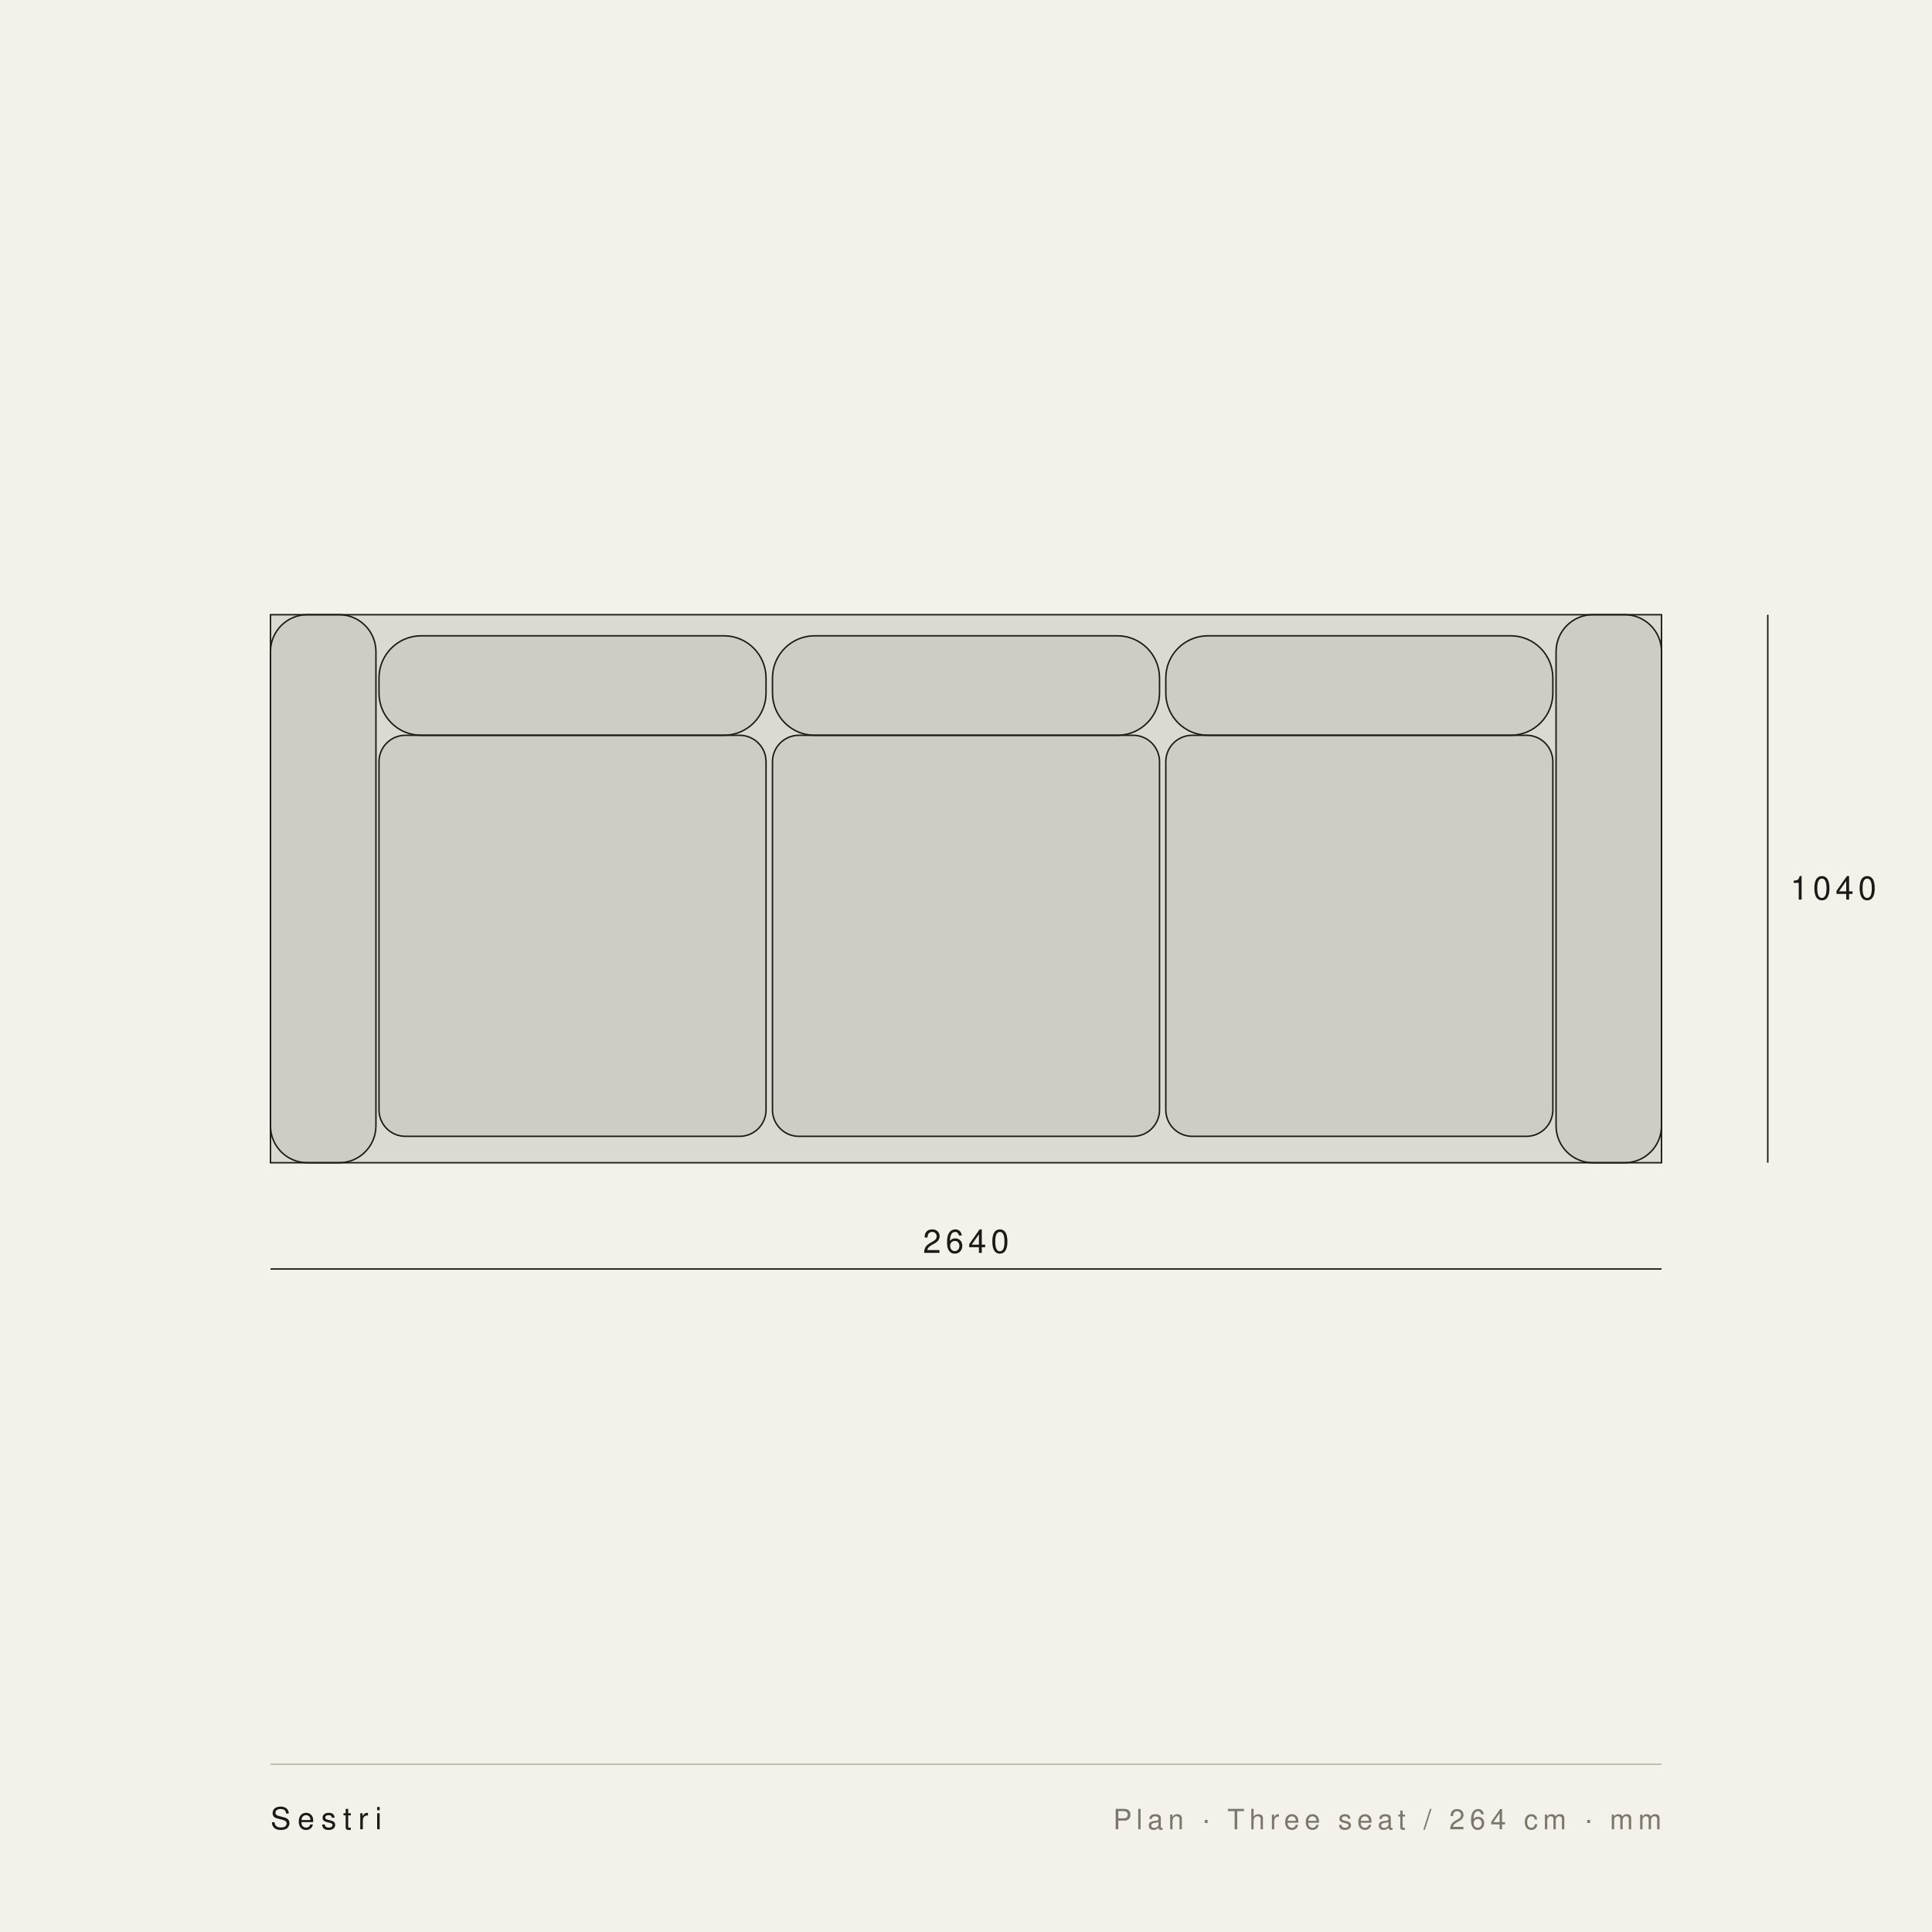
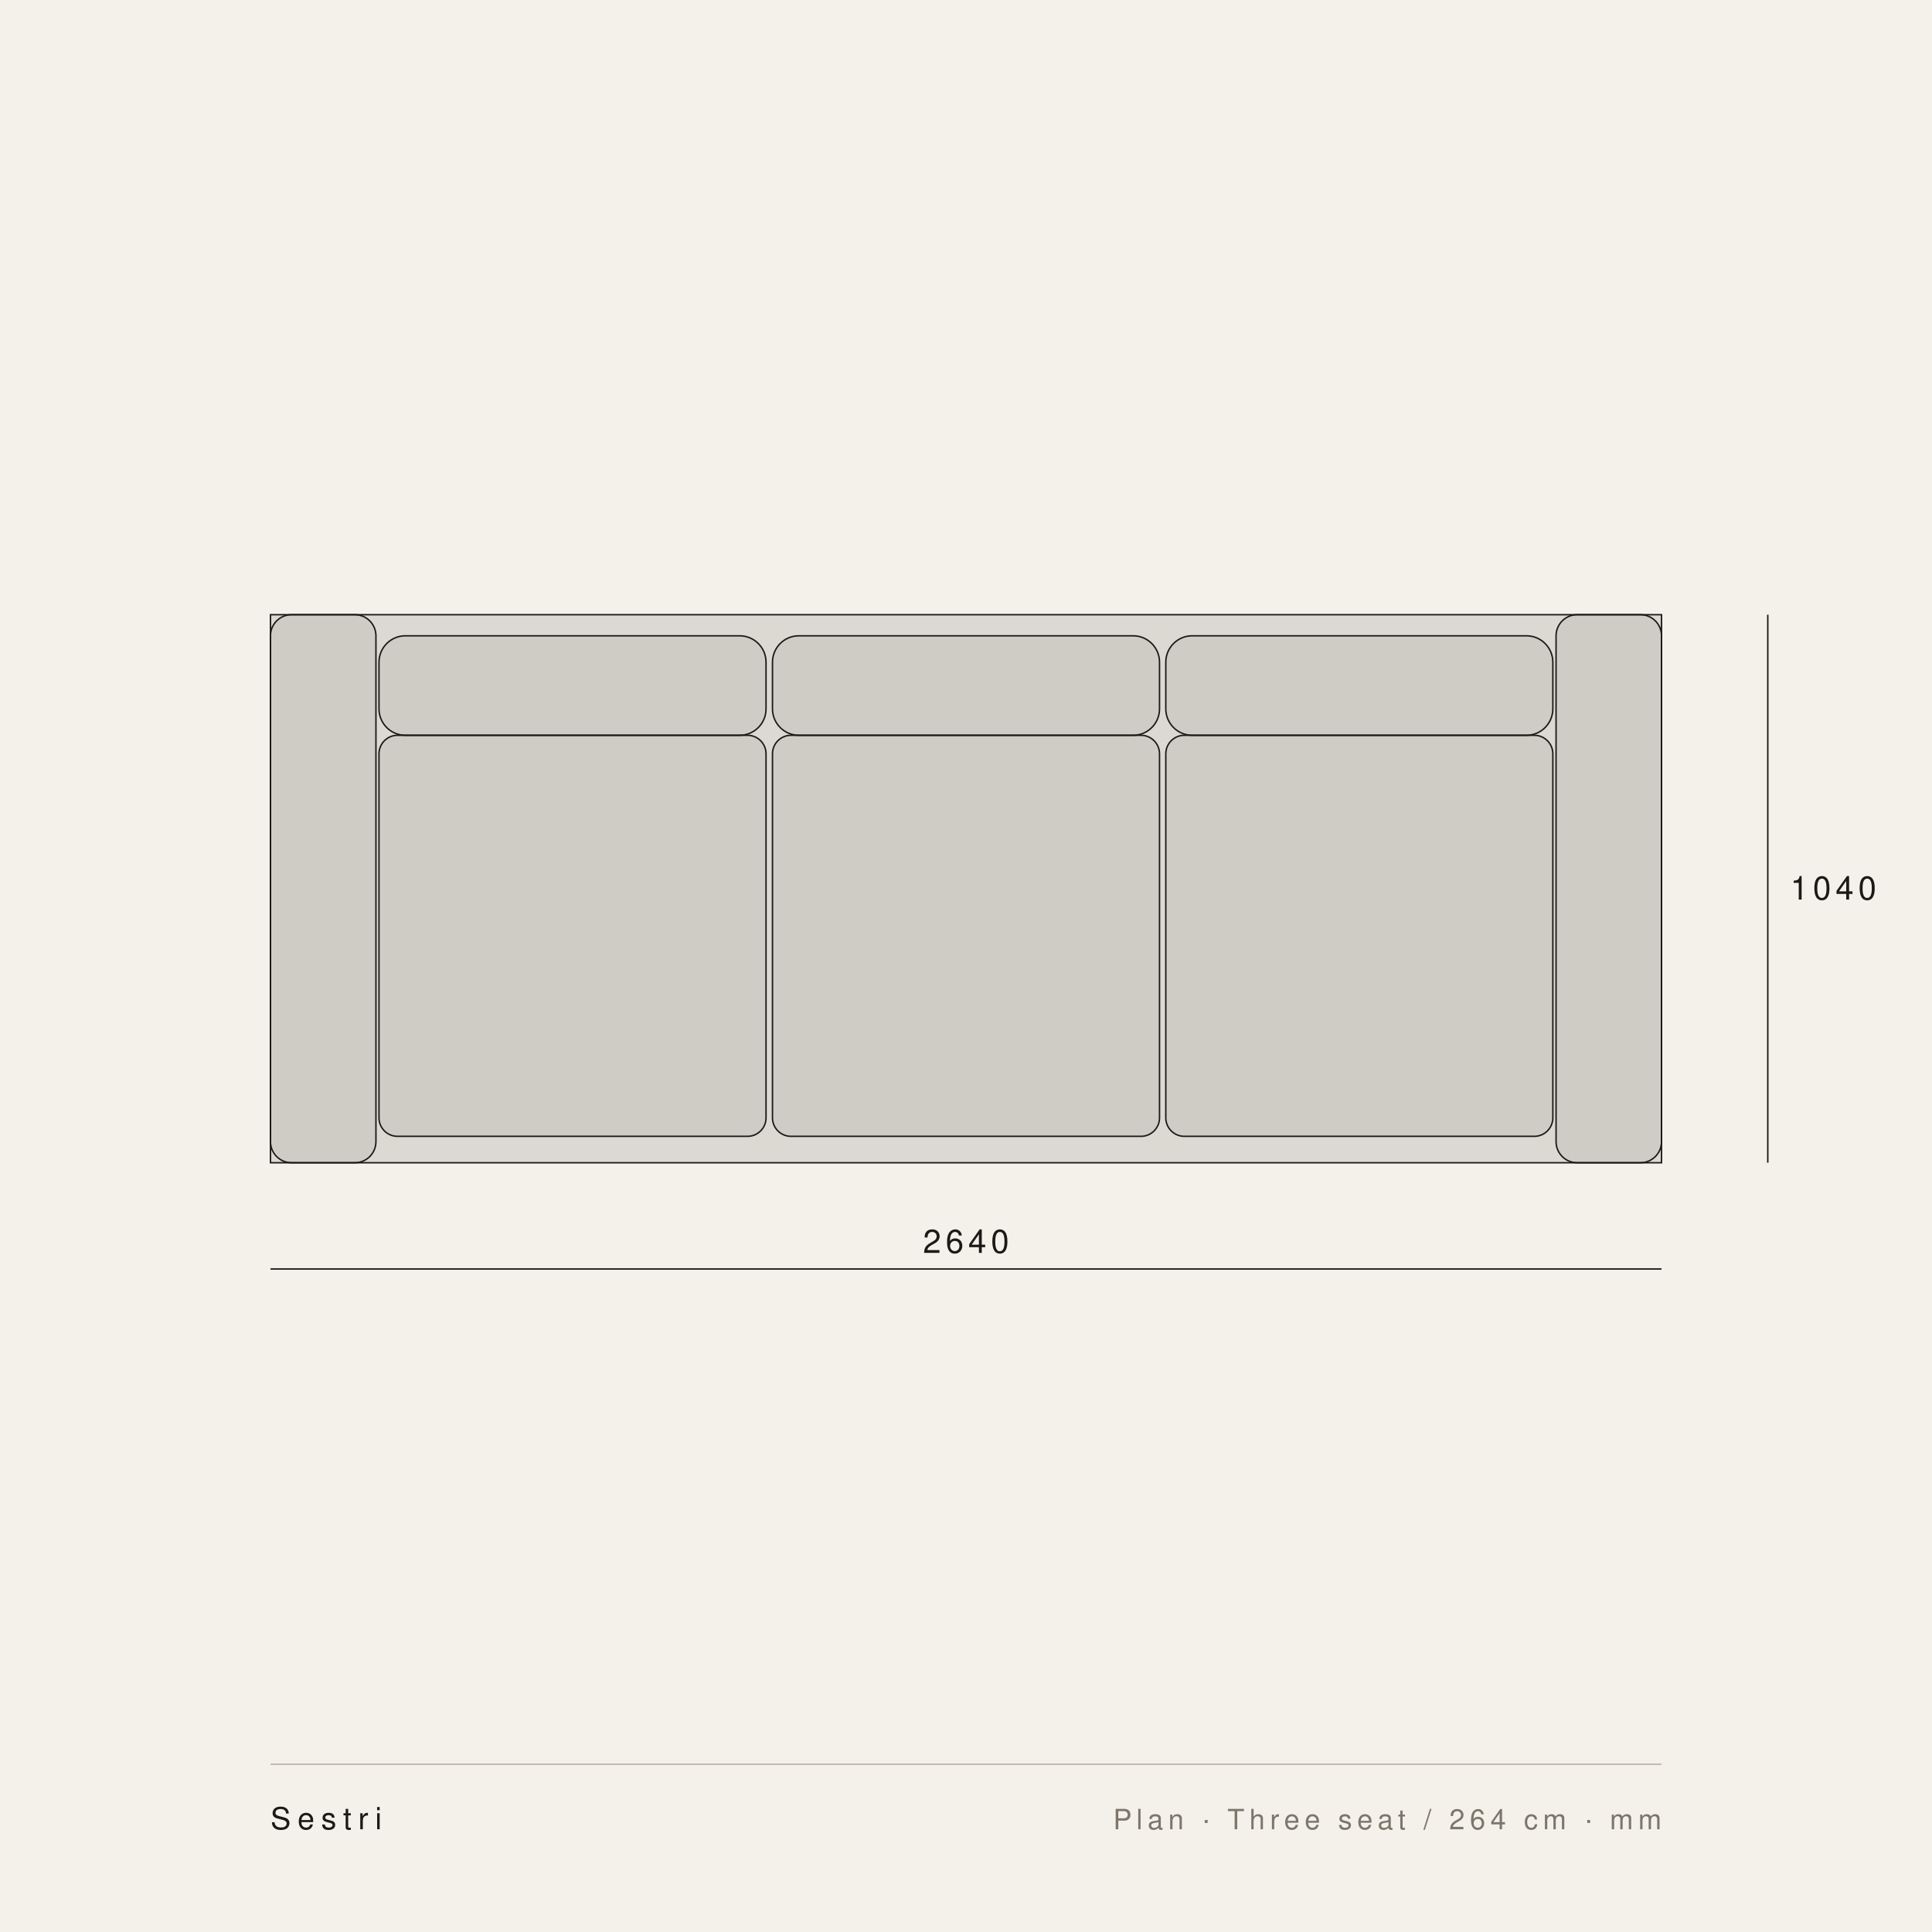
<svg xmlns="http://www.w3.org/2000/svg" width="1200" height="1200" viewBox="0 0 1200 1200" role="img" aria-label="Plan drawing of the Sestri">
  <style>.dim{font-family:Jost,'Helvetica Neue',Helvetica,Arial,sans-serif;font-size:20.2px;letter-spacing:0.14em;fill:#1b1a17}
  .lbl{font-family:Jost,'Helvetica Neue',Helvetica,Arial,sans-serif;font-size:19.0px;letter-spacing:0.22em;text-transform:uppercase;fill:#1b1a17}
  .lblq{font-family:Jost,'Helvetica Neue',Helvetica,Arial,sans-serif;font-size:17.4px;letter-spacing:0.18em;text-transform:uppercase;fill:#7c766b}</style>
  <rect width="1200" height="1200" fill="#f4f1ea" />
  <rect x="168.0" y="381.8" width="864.0" height="340.4" fill="#1b1a17" fill-opacity="0.112" stroke="#1b1a17" stroke-width="0.9" />
-   <rect x="235.4" y="394.9" width="240.4" height="61.8" rx="26.2" fill="#1b1a17" fill-opacity="0.070" stroke="#1b1a17" stroke-width="0.9" />
-   <rect x="479.8" y="394.9" width="240.4" height="61.8" rx="26.2" fill="#1b1a17" fill-opacity="0.070" stroke="#1b1a17" stroke-width="0.9" />
-   <rect x="724.1" y="394.9" width="240.4" height="61.8" rx="26.2" fill="#1b1a17" fill-opacity="0.070" stroke="#1b1a17" stroke-width="0.9" />
-   <rect x="235.4" y="456.7" width="240.4" height="249.1" rx="16.4" fill="#1b1a17" fill-opacity="0.070" stroke="#1b1a17" stroke-width="0.9" />
-   <rect x="479.8" y="456.7" width="240.4" height="249.1" rx="16.4" fill="#1b1a17" fill-opacity="0.070" stroke="#1b1a17" stroke-width="0.9" />
-   <rect x="724.1" y="456.7" width="240.4" height="249.1" rx="16.4" fill="#1b1a17" fill-opacity="0.070" stroke="#1b1a17" stroke-width="0.9" />
-   <rect x="168.0" y="381.8" width="65.5" height="340.4" rx="22.9" fill="#1b1a17" fill-opacity="0.070" stroke="#1b1a17" stroke-width="0.9" />
-   <rect x="966.5" y="381.8" width="65.5" height="340.4" rx="22.9" fill="#1b1a17" fill-opacity="0.070" stroke="#1b1a17" stroke-width="0.9" />
+   <rect x="235.4" y="394.9" width="240.4" height="61.8" rx="16.4" fill="#1b1a17" fill-opacity="0.070" stroke="#1b1a17" stroke-width="0.9" />
+   <rect x="479.8" y="394.9" width="240.4" height="61.8" rx="16.4" fill="#1b1a17" fill-opacity="0.070" stroke="#1b1a17" stroke-width="0.9" />
+   <rect x="724.1" y="394.9" width="240.4" height="61.8" rx="16.4" fill="#1b1a17" fill-opacity="0.070" stroke="#1b1a17" stroke-width="0.9" />
+   <rect x="235.4" y="456.7" width="240.4" height="249.1" rx="11.5" fill="#1b1a17" fill-opacity="0.070" stroke="#1b1a17" stroke-width="0.9" />
+   <rect x="479.8" y="456.7" width="240.4" height="249.1" rx="11.5" fill="#1b1a17" fill-opacity="0.070" stroke="#1b1a17" stroke-width="0.9" />
+   <rect x="724.1" y="456.7" width="240.4" height="249.1" rx="11.5" fill="#1b1a17" fill-opacity="0.070" stroke="#1b1a17" stroke-width="0.9" />
+   <rect x="168.0" y="381.8" width="65.5" height="340.4" rx="13.1" fill="#1b1a17" fill-opacity="0.070" stroke="#1b1a17" stroke-width="0.9" />
+   <rect x="966.5" y="381.8" width="65.5" height="340.4" rx="13.1" fill="#1b1a17" fill-opacity="0.070" stroke="#1b1a17" stroke-width="0.9" />
  <line x1="168" y1="788.2" x2="1032" y2="788.2" stroke="#1b1a17" stroke-width="0.9" />
  <text x="600.0" y="778.2" class="dim" text-anchor="middle">2640</text>
  <line x1="1098.0" y1="722.182" x2="1098.0" y2="381.818" stroke="#1b1a17" stroke-width="0.9" />
  <text x="1112.0" y="552.0" class="dim" dominant-baseline="middle">1040</text>
  <g>
    <line x1="168.0" y1="1095.8" x2="1032.0" y2="1095.8" stroke="#b9b1a1" stroke-width="0.8" />
    <text x="168.0" y="1136.2" class="lbl">Sestri</text>
    <text x="1032.0" y="1136.2" class="lblq" text-anchor="end">Plan · Three seat / 264 cm · mm</text>
  </g>
</svg>
